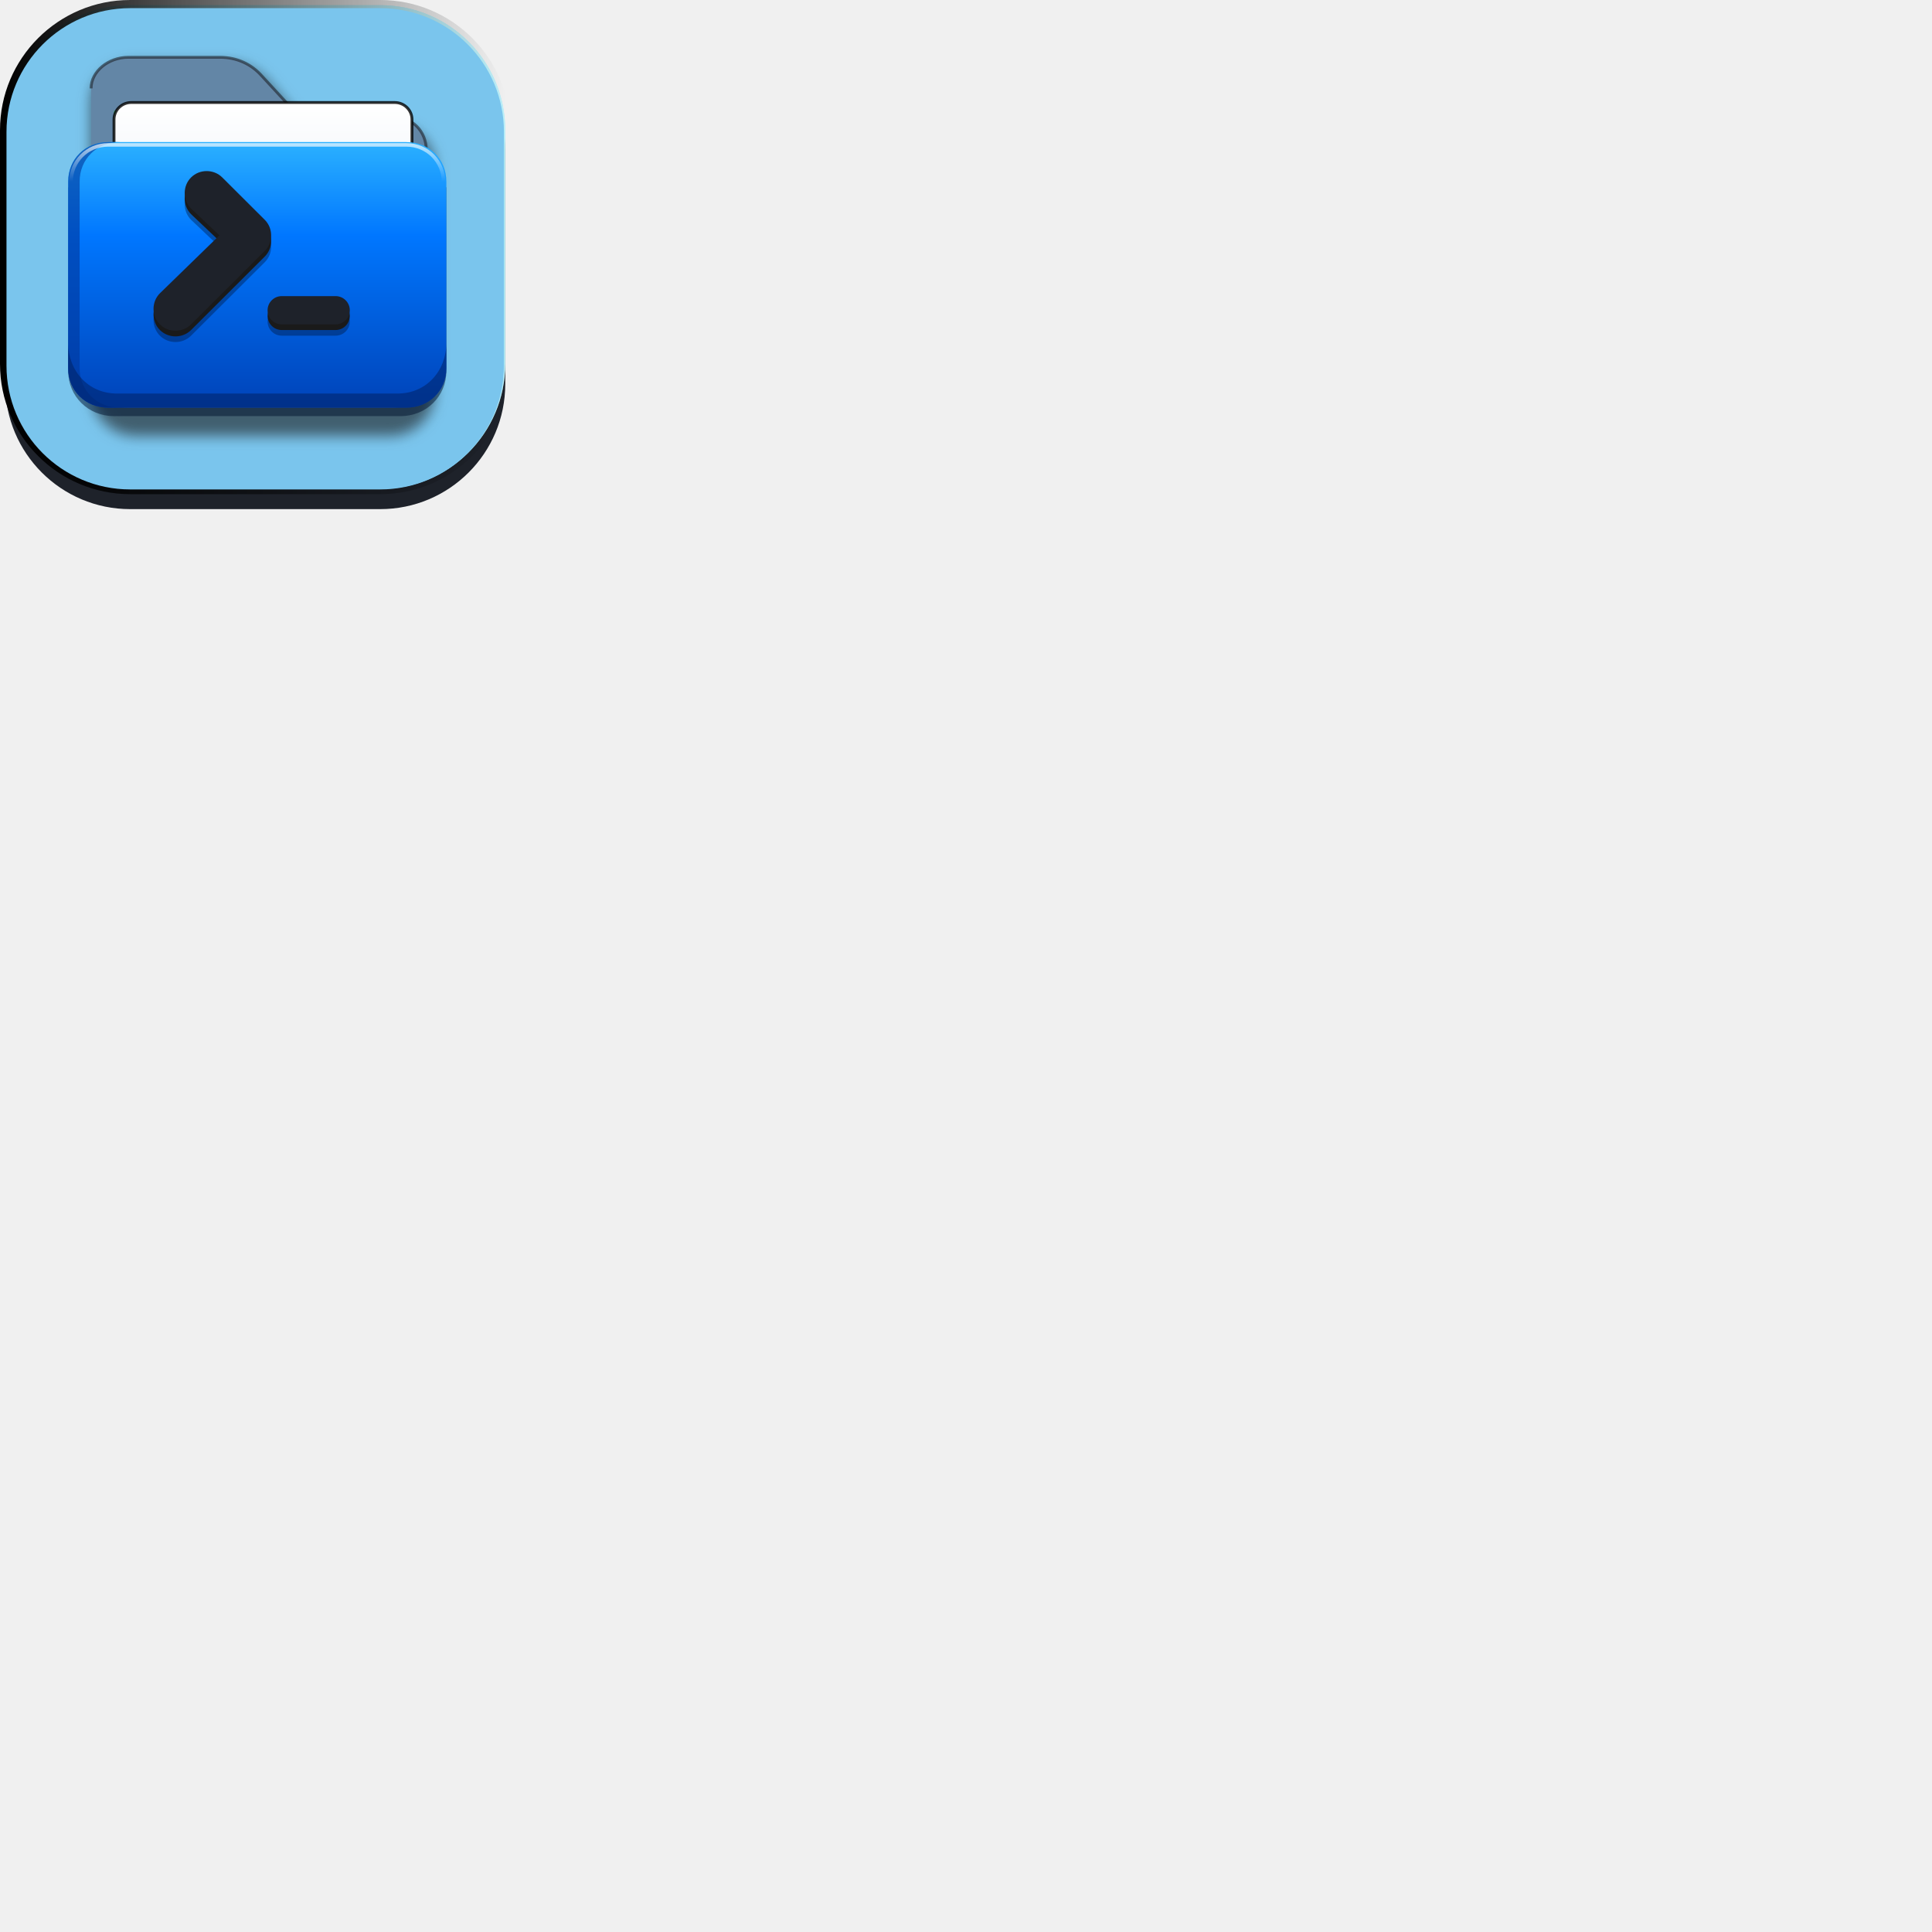
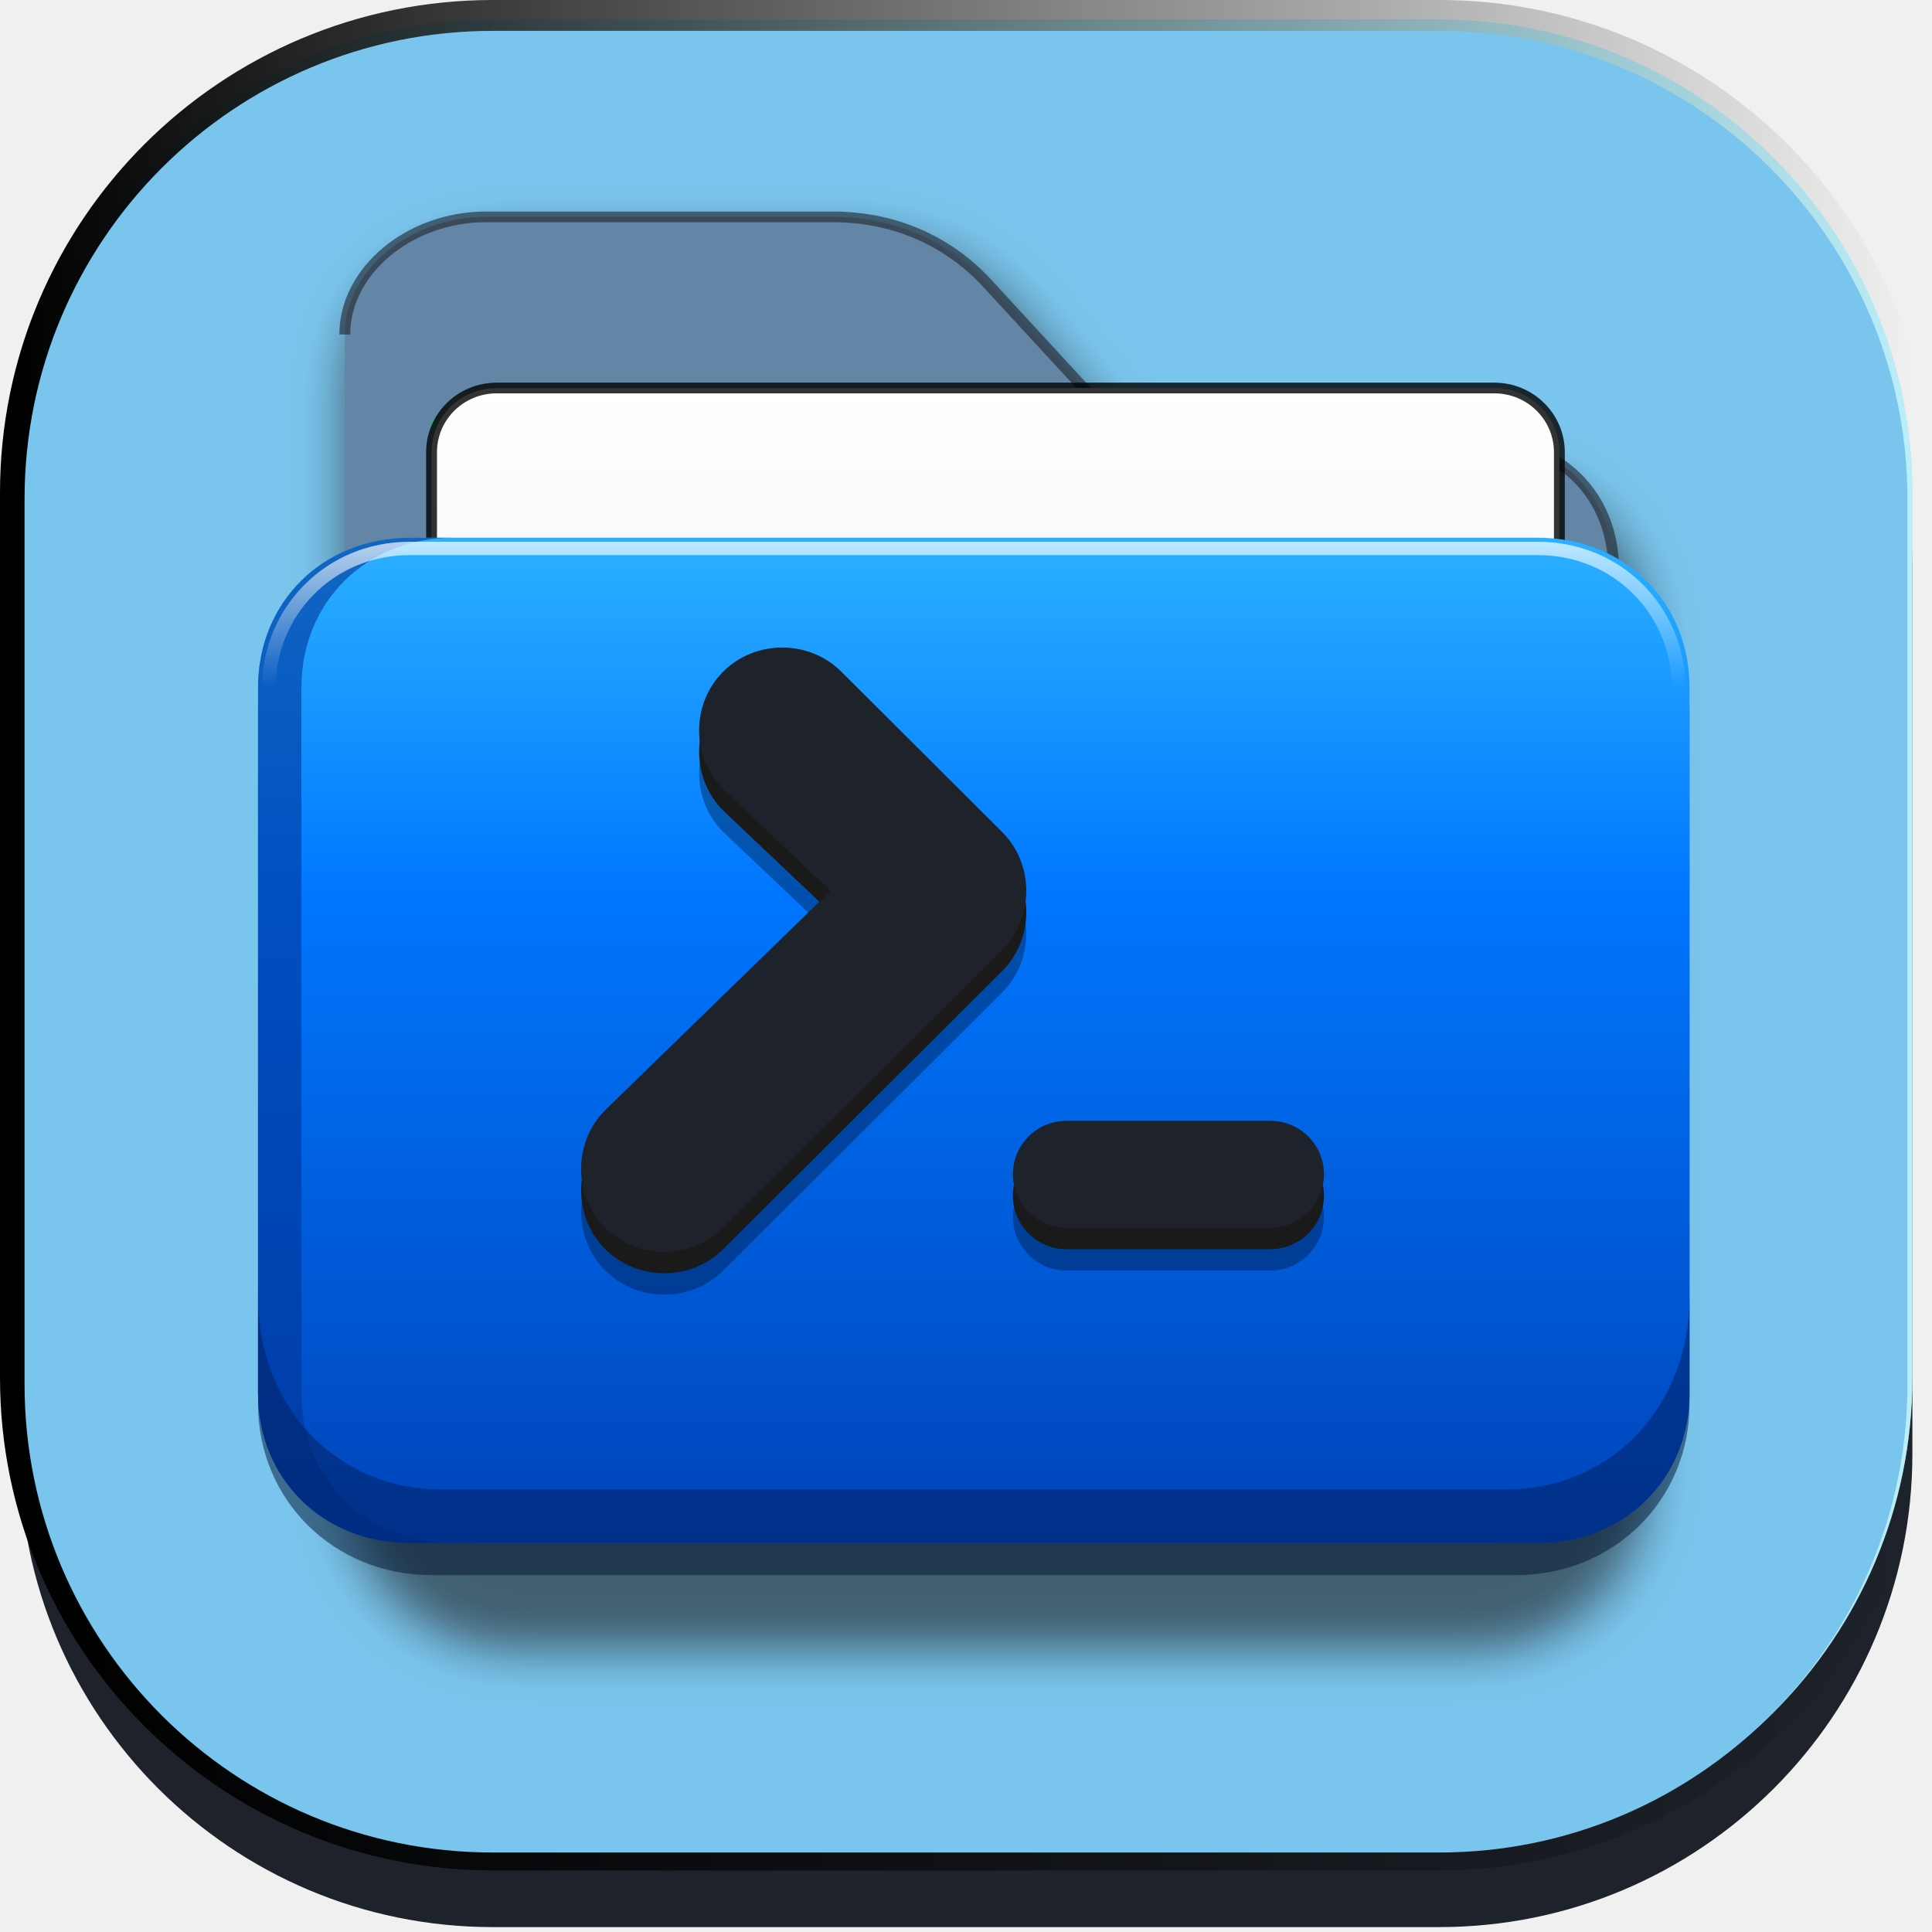
- <svg xmlns="http://www.w3.org/2000/svg" xmlns:xlink="http://www.w3.org/1999/xlink" width="512" height="512" viewBox="0 0 319 319" version="1.1" id="svg1" xml:space="preserve">
+ <svg xmlns="http://www.w3.org/2000/svg" xmlns:xlink="http://www.w3.org/1999/xlink" width="512" height="512" viewBox="0 0 84.278 84.278" version="1.1" id="svg1" xml:space="preserve">
  <defs id="defs1">
    <linearGradient id="swatch33">
      <stop style="stop-color:#333333;stop-opacity:1;" offset="0" id="stop34" />
    </linearGradient>
    <linearGradient id="linearGradient14">
      <stop style="stop-color:#000000;stop-opacity:1;" offset="0" id="stop15" />
      <stop style="stop-color:#000000;stop-opacity:0;" offset="1" id="stop16" />
    </linearGradient>
    <linearGradient id="swatch8">
      <stop style="stop-color:#000000;stop-opacity:1;" offset="0" id="stop9" />
    </linearGradient>
    <linearGradient id="swatch26">
      <stop style="stop-color:#000000;stop-opacity:1;" offset="0" id="stop27" />
    </linearGradient>
    <linearGradient id="paperGrad-7" x1="137.416" y1="176.981" x2="137.416" y2="365.024" gradientTransform="scale(1.106133,0.9040507)" gradientUnits="userSpaceOnUse">
      <stop offset="0%" stop-color="#ffffff" id="stop11-5" />
      <stop offset="80%" stop-color="#e1e9f5" id="stop12-9" />
      <stop offset="100%" stop-color="#bdcce0" id="stop13-2" />
    </linearGradient>
    <linearGradient id="frontFolderGrad-2" x1="101.265" y1="222.782" x2="101.265" y2="445.565" gradientTransform="scale(1.185013,0.8438727)" gradientUnits="userSpaceOnUse">
      <stop offset="0%" stop-color="#2bb1ff" id="stop14-8" />
      <stop offset="35%" stop-color="#0077ff" id="stop15-9" />
      <stop offset="100%" stop-color="#0043b8" id="stop16-7" />
    </linearGradient>
    <linearGradient id="frontRimGlow" x1="38.905" y1="585.826" x2="38.905" y2="670.402" gradientTransform="scale(3.103712,0.3221948)" gradientUnits="userSpaceOnUse">
      <stop offset="0%" stop-color="#ffffff" stop-opacity="0.7" id="stop17" />
      <stop offset="100%" stop-color="#ffffff" stop-opacity="0" id="stop18" />
    </linearGradient>
    <linearGradient xlink:href="#swatch8" id="linearGradient9" x1="151" y1="245" x2="361" y2="245" gradientUnits="userSpaceOnUse" />
    <filter style="color-interpolation-filters:sRGB" id="filter11" x="-0.045" y="-0.041" width="1.091" height="1.082">
      <feGaussianBlur stdDeviation="4.528" id="feGaussianBlur11" />
    </filter>
    <linearGradient xlink:href="#linearGradient14" id="linearGradient16" x1="97.6" y1="258.466" x2="410.461" y2="258.466" gradientUnits="userSpaceOnUse" />
  </defs>
  <g id="layer1" transform="translate(-79.31275,-111.7275)">
    <g id="g1" transform="matrix(0.2645833,0,0,0.2645833,53.18125,82.55)">
      <g id="g24" style="fill:#7fe1f3;fill-opacity:1;stroke:none;stroke-width:1.002;stroke-dasharray:none;stroke-opacity:1" transform="translate(4,6)">
        <rect x="98" y="120.092" width="312.061" height="301.908" rx="78.015" fill="#000000" opacity="0.6" id="rect21" style="opacity:1;fill:#1e222a;fill-opacity:1;stroke:none;stroke-width:0.801;stroke-dasharray:none;stroke-opacity:1" />
        <rect x="98" y="107.512" width="312.061" height="301.908" rx="78.015" fill="url(#baseTopGlow)" id="rect22" style="fill:#7fe1f3;fill-opacity:1;stroke:none;stroke-width:0.801;stroke-dasharray:none;stroke-opacity:1" />
        <rect x="98" y="107.512" width="312.061" height="301.908" rx="78.015" fill="url(#baseBevel)" id="rect23" style="fill:#ffffff;fill-opacity:0.469;stroke:url(#linearGradient16);stroke-width:6.471;stroke-dasharray:none" />
        <rect x="98.813" y="109.366" width="310.436" height="300.336" rx="77.203" fill="none" stroke="#6082ac" stroke-width="1.5" stroke-opacity="0.4" id="rect24" style="opacity:1;fill:#7ac5ed;fill-opacity:1;stroke:none;stroke-width:0;stroke-dasharray:none;stroke-opacity:1" />
      </g>
      <g id="g32" transform="matrix(0.893973,0,0,0.8816212,34.03153,33.18941)">
        <path d="m 136,160 c 0,-18 14,-28 32,-28 h 62 c 12,0 22,5 30,14 l 18,22 c 5,5 11,7 18,7 h 48 c 18,0 32,14 32,32 v 157 c 0,18 -14,32 -32,32 H 168 c -18,0 -32,-14 -32,-32 z" fill="#020812" opacity="0.6" id="path24" style="fill:#1a1a1a;fill-opacity:1;filter:url(#filter11)" />
        <path d="m 136,150 c 0,-12 12,-22 26,-22 h 64 c 12,0 22,5 29,13 l 20,22 c 5,4 11,7 17,7 h 54 c 14,0 24,10 24,24 v 160 c 0,14 -10,22 -24,22 H 162 c -14,0 -26,-8 -26,-22 z" fill="url(#backFolderGrad)" id="path25" style="fill:#6386a6;fill-opacity:1" />
        <path d="m 136,150 c 0,-12 12,-22 26,-22 h 64 c 12,0 22,5 29,13 l 20,22 c 5,4 11,7 17,7 h 54 c 14,0 24,10 24,24" fill="none" stroke="#7acaff" stroke-width="2" opacity="0.6" id="path26" style="fill:#6386a6;fill-opacity:1;stroke:#1e222a;stroke-opacity:1" />
        <path d="m 152,165.84 h 195.869 c 7.835,0 11.752,4.975 11.752,10.944 V 330 H 152 Z" fill="#00224e" opacity="0.3" id="path27" style="fill:#00ff00;stroke-width:0.987" />
        <rect x="152" y="160" width="208" height="170" rx="12" fill="url(#paperGrad)" id="rect27" style="fill:url(#paperGrad-7)" />
        <rect x="152" y="160" width="208" height="170" rx="12" fill="none" stroke="#ffffff" stroke-width="2" opacity="0.8" id="rect28" style="stroke:url(#linearGradient9)" />
        <path d="m 120,220 v 130 c 0,18 14,32 32,32 h 200 c 18,0 32,-14 32,-32 V 220 Z" fill="#00122e" opacity="0.5" id="path28" />
        <path d="m 120,216 c 0,-16 12,-28 28,-28 h 208 c 16,0 28,12 28,28 v 132 c 0,16 -12,28 -28,28 H 148 c -16,0 -28,-12 -28,-28 z" fill="url(#frontFolderGrad)" id="path29" style="fill:url(#frontFolderGrad-2)" />
        <path d="m 120,216 c 0,-16 12,-28 28,-28 h 8 c -16,0 -28,12 -28,28 v 132 c 0,16 12,28 28,28 h -8 c -16,0 -28,-12 -28,-28 z" fill="#003599" opacity="0.6" id="path30" />
        <path d="m 122,216 c 0,-14 11,-26 26,-26 h 208 c 15,0 26,12 26,26" fill="none" stroke="url(#frontRimGlow)" stroke-width="2.5" id="path31" style="stroke:url(#frontRimGlow)" />
        <path d="m 120,330 v 18 c 0,16 12,28 28,28 h 208 c 16,0 28,-12 28,-28 v -18 c 0,20 -14,36 -34,36 H 154 c -20,0 -34,-16 -34,-36 z" fill="#001d5c" opacity="0.5" id="path32" />
      </g>
      <g id="g35" transform="matrix(0.8843083,0,0,0.881739,41.14437,32.31202)">
        <g transform="translate(0,6)" opacity="0.4" id="g33">
          <path d="m 200,238 c -6,-6 -6,-16 0,-22 6,-6 16,-6 22,0 l 30,30 c 6,6 6,16 0,22 l -52,52 c -6,6 -16,6 -22,0 -6,-6 -6,-16 0,-22 l 42,-41 z" fill="#001438" id="path33" />
          <rect x="254" y="300" width="58" height="20" rx="10" fill="#001438" id="rect33" />
        </g>
        <g transform="translate(0,2)" id="g34" style="fill:#1a1a1a">
          <path d="m 200,238 c -6,-6 -6,-16 0,-22 6,-6 16,-6 22,0 l 30,30 c 6,6 6,16 0,22 l -52,52 c -6,6 -16,6 -22,0 -6,-6 -6,-16 0,-22 l 42,-41 z" fill="#9bb3ce" id="path34" style="fill:#1a1a1a" />
          <rect x="254" y="300" width="58" height="20" rx="10" fill="#9bb3ce" id="rect34" style="fill:#1a1a1a" />
        </g>
        <path d="m 200,236 c -6,-6 -6,-16 0,-22 6,-6 16,-6 22,0 l 30,30 c 6,6 6,16 0,22 l -52,52 c -6,6 -16,6 -22,0 -6,-6 -6,-16 0,-22 l 42,-41 z" fill="url(#terminalSymbolGrad)" id="path35" style="fill:#1e222a;fill-opacity:1" />
        <rect x="254" y="298" width="58" height="20" rx="10" fill="url(#terminalSymbolGrad)" id="rect35" style="fill:#1e222a;fill-opacity:1" />
      </g>
    </g>
  </g>
</svg>
